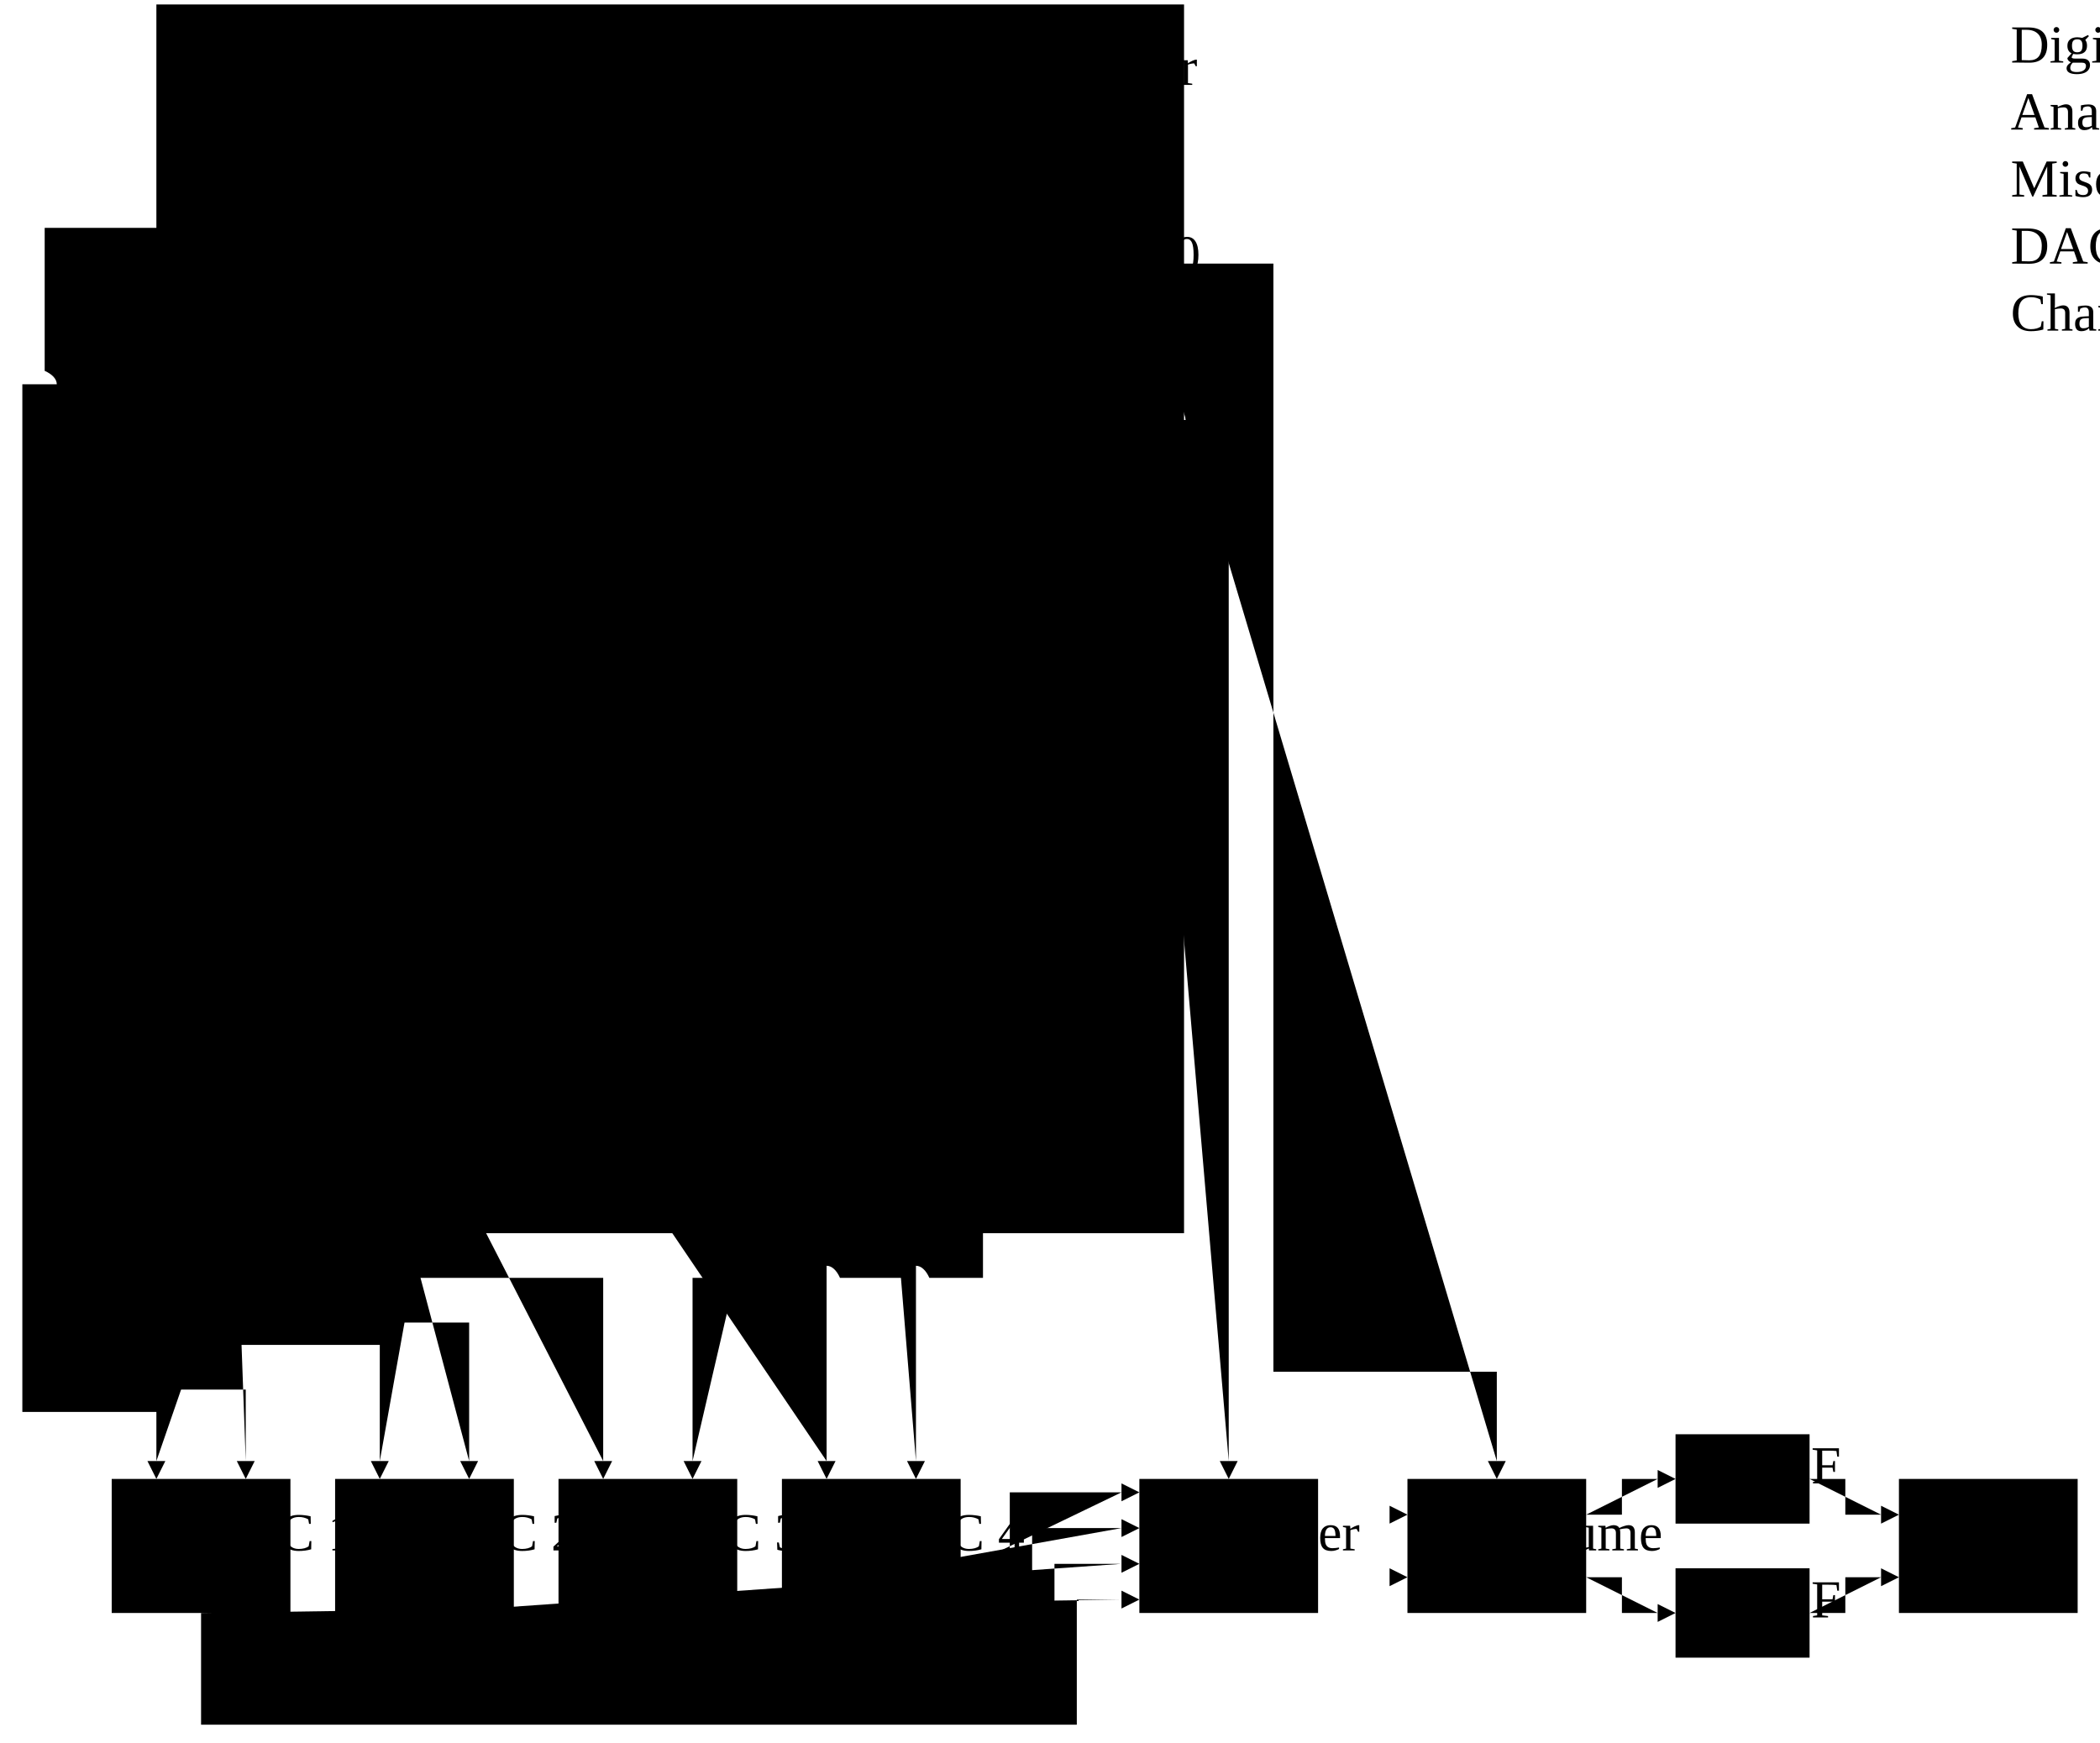
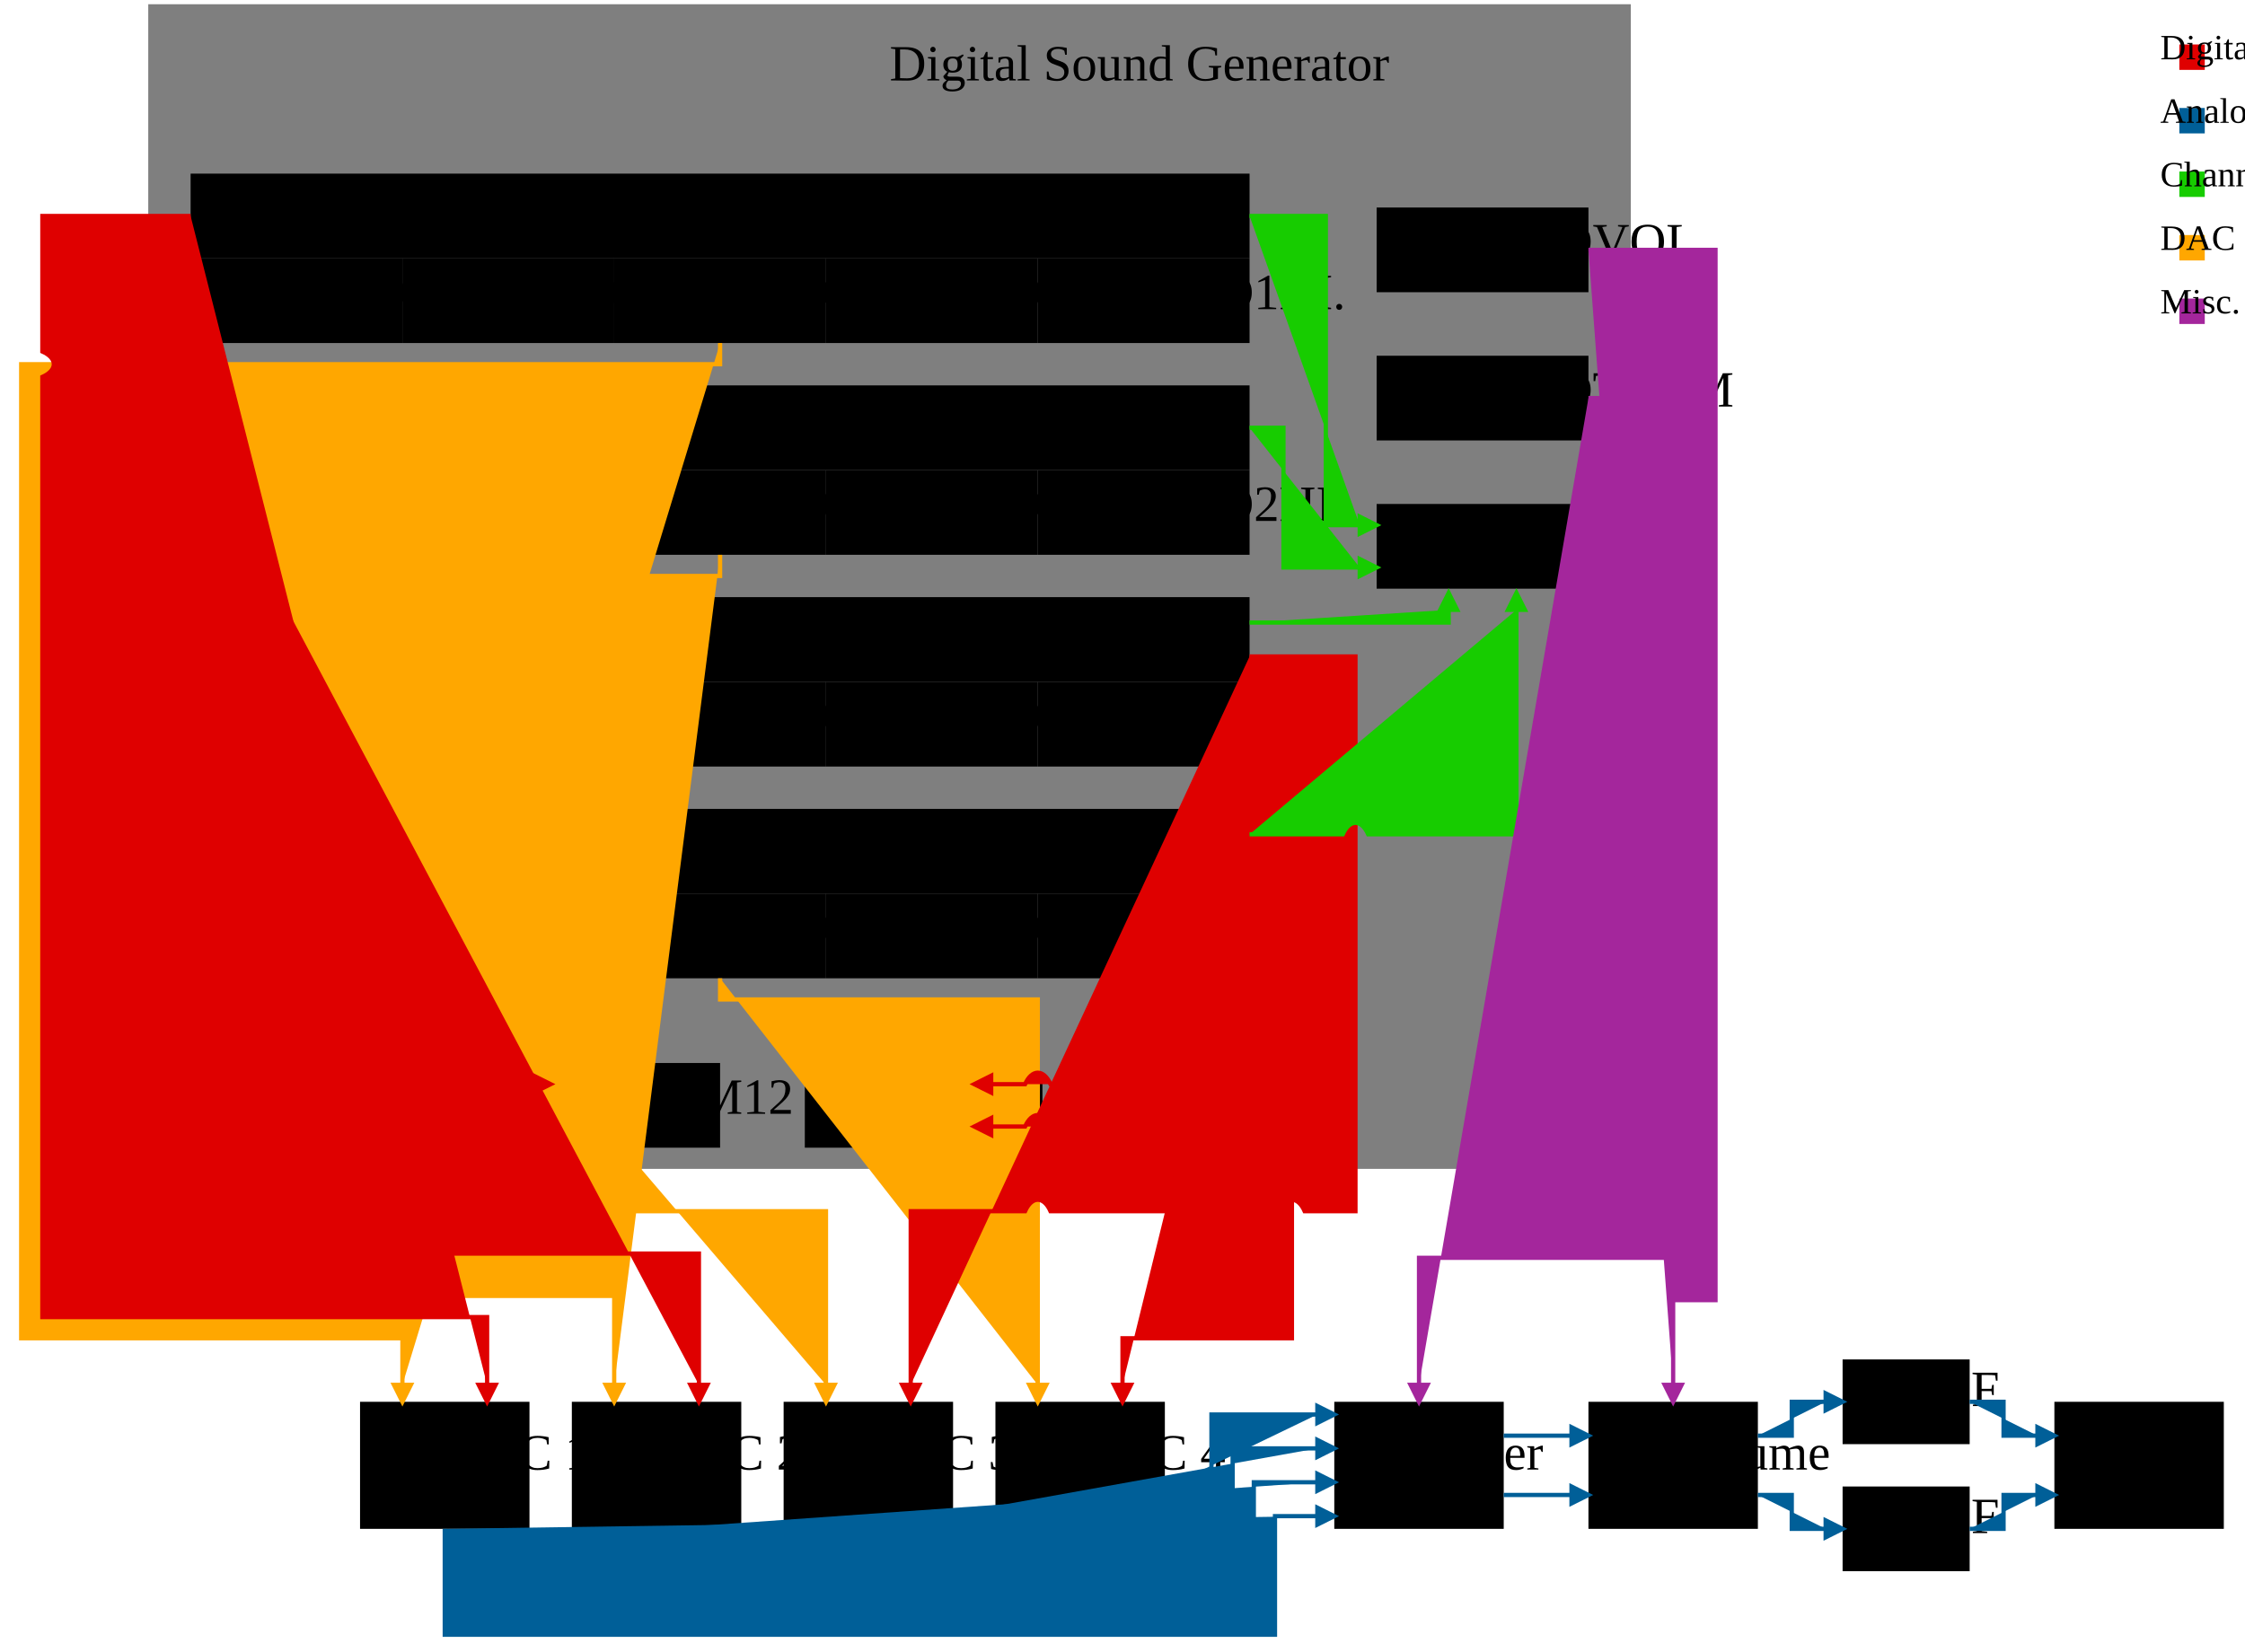
- <svg viewBox="115 99 470 390" preserveAspectRatio="xMidYMid meet">
+ <svg viewBox="55 99 530 390" preserveAspectRatio="xMidYMid meet">
  <defs>
-     <path d="M 0,-2              v 4              l 4,-2              z" id="arrow-head" />
+     <style>
+       #dsg { font-size: 1em; }
+       .digital   { stroke: #df0000; fill: #df0000; }
+       .analog    { stroke: #005f98; fill: #005f98; }
+       .misc_data { stroke: #a4269c; fill: #a4269c; }
+       .dac_ena   { stroke: #ffa700; fill: #ffa700; }
+       .ch_active { stroke: #17cc00; fill: #17cc00; }
+       .opa50 { opacity: .5; }
+       .fill50 { fill: var(--fg, #000); fill-opacity: .5; }
+       .tabnum { font-feature-settings: "tnum"; }
+       rect.legend { width: 5px; height: 5px; }
+       text.legend { font-size: .7em; }
+     </style>
+     <polygon points="0,-2 0,2 4,0" id="arrow-head" />
  </defs>
  <rect x="570" y="110" class="legend digital" />
  <text x="565" y="113" class="legend right">Digital waveform</text>
  <rect x="570" y="125" class="legend analog" />
  <text x="565" y="128" class="legend right">Analog waveform</text>
-   <rect x="570" y="140" class="legend misc_data" />
-   <text x="565" y="143" class="legend right">Misc. digital data</text>
+   <rect x="570" y="140" class="legend ch_active" />
+   <text x="565" y="143" class="legend right">Channel active flag</text>
  <rect x="570" y="155" class="legend dac_ena" />
  <text x="565" y="158" class="legend right">DAC enable flag</text>
-   <rect x="570" y="170" class="legend ch_active" />
-   <text x="565" y="173" class="legend right">Channel active flag</text>
-   <rect x="150" y="100" width="230" height="275" class="unfilled opa50" />
+   <rect x="570" y="170" class="legend misc_data" />
+   <text x="565" y="173" class="legend right">Misc. digital data</text>
+   <rect x="90" y="100" width="350" height="275" class="opa50" />
  <text x="265" y="118" id="dsg" class="centered">Digital Sound Generator</text>
-   <rect x="160" y="140" width="150" height="20" class="unfilled" />
-   <text x="235" y="151" class="centered tabnum">Channel 1</text>
-   <rect x="160" y="160" width="30" height="20" class="unfilled" />
-   <text x="175" y="172" class="centered tabnum">NR10</text>
-   <rect x="190" y="160" width="30" height="20" class="unfilled" />
-   <text x="205" y="172" class="centered tabnum">NR11</text>
-   <rect x="220" y="160" width="30" height="20" class="unfilled" />
-   <text x="235" y="172" class="centered tabnum">NR12</text>
-   <rect x="250" y="160" width="30" height="20" class="unfilled" />
-   <text x="265" y="172" class="centered tabnum">NR13</text>
-   <rect x="280" y="160" width="30" height="20" class="unfilled" />
-   <text x="295" y="172" class="centered tabnum">NR14</text>
-   <rect x="160" y="190" width="150" height="20" class="unfilled" />
-   <text x="235" y="201" class="centered tabnum">Channel 2</text>
-   <rect x="160" y="210" width="30" height="20" class="fill50" />
-   <rect x="190" y="210" width="30" height="20" class="unfilled" />
-   <text x="205" y="222" class="centered tabnum">NR21</text>
-   <rect x="220" y="210" width="30" height="20" class="unfilled" />
-   <text x="235" y="222" class="centered tabnum">NR22</text>
-   <rect x="250" y="210" width="30" height="20" class="unfilled" />
-   <text x="265" y="222" class="centered tabnum">NR23</text>
-   <rect x="280" y="210" width="30" height="20" class="unfilled" />
-   <text x="295" y="222" class="centered tabnum">NR24</text>
-   <rect x="160" y="240" width="150" height="20" class="unfilled" />
-   <text x="235" y="251" class="centered tabnum">Channel 3</text>
-   <rect x="160" y="260" width="30" height="20" class="unfilled" />
-   <text x="175" y="272" class="centered tabnum">NR30</text>
-   <rect x="190" y="260" width="30" height="20" class="unfilled" />
-   <text x="205" y="272" class="centered tabnum">NR31</text>
-   <rect x="220" y="260" width="30" height="20" class="unfilled" />
-   <text x="235" y="272" class="centered tabnum">NR32</text>
-   <rect x="250" y="260" width="30" height="20" class="unfilled" />
-   <text x="265" y="272" class="centered tabnum">NR33</text>
-   <rect x="280" y="260" width="30" height="20" class="unfilled" />
-   <text x="295" y="272" class="centered tabnum">NR34</text>
-   <rect x="160" y="290" width="150" height="20" class="unfilled" />
-   <text x="235" y="301" class="centered tabnum">Channel 4</text>
-   <rect x="160" y="310" width="30" height="20" class="fill50" />
-   <rect x="190" y="310" width="30" height="20" class="unfilled" />
-   <text x="205" y="322" class="centered tabnum">NR41</text>
-   <rect x="220" y="310" width="30" height="20" class="unfilled" />
-   <text x="235" y="322" class="centered tabnum">NR42</text>
-   <rect x="250" y="310" width="30" height="20" class="unfilled" />
-   <text x="265" y="322" class="centered tabnum">NR43</text>
-   <rect x="280" y="310" width="30" height="20" class="unfilled" />
-   <text x="295" y="322" class="centered tabnum">NR44</text>
-   <rect x="340" y="148" width="30" height="20" class="unfilled" />
-   <text x="355" y="160" class="centered tabnum">NR50</text>
-   <rect x="340" y="183" width="30" height="20" class="unfilled" />
-   <text x="355" y="195" class="centered tabnum">NR51</text>
-   <rect x="340" y="218" width="30" height="20" class="unfilled" />
-   <text x="355" y="230" class="centered tabnum">NR52</text>
-   <rect x="185" y="350" width="40" height="20" class="unfilled" />
+   <rect x="100" y="140" width="250" height="20" />
+   <text x="225" y="151" class="centered tabnum">Channel 1</text>
+   <rect x="100" y="160" width="50" height="20" />
+   <text x="125" y="172" class="centered tabnum">AUD1SW.</text>
+   <rect x="150" y="160" width="50" height="20" />
+   <text x="175" y="172" class="centered tabnum">AUD1LEN</text>
+   <rect x="200" y="160" width="50" height="20" />
+   <text x="225" y="172" class="centered tabnum">AUD1ENV</text>
+   <rect x="250" y="160" width="50" height="20" />
+   <text x="275" y="172" class="centered tabnum">AUD1LOW</text>
+   <rect x="300" y="160" width="50" height="20" />
+   <text x="325" y="172" class="centered tabnum">AUD1HI.</text>
+   <rect x="100" y="190" width="250" height="20" />
+   <text x="225" y="201" class="centered tabnum">Channel 2</text>
+   <rect x="100" y="210" width="50" height="20" class="fill50" />
+   <rect x="150" y="210" width="50" height="20" />
+   <text x="175" y="222" class="centered tabnum">AUD2LEN</text>
+   <rect x="200" y="210" width="50" height="20" />
+   <text x="225" y="222" class="centered tabnum">AUD2ENV</text>
+   <rect x="250" y="210" width="50" height="20" />
+   <text x="275" y="222" class="centered tabnum">AUD2LOW</text>
+   <rect x="300" y="210" width="50" height="20" />
+   <text x="325" y="222" class="centered tabnum">AUD2HI.</text>
+   <rect x="100" y="240" width="250" height="20" />
+   <text x="225" y="251" class="centered tabnum">Channel 3</text>
+   <rect x="100" y="260" width="50" height="20" />
+   <text x="125" y="272" class="centered tabnum">AUD3ENA</text>
+   <rect x="150" y="260" width="50" height="20" />
+   <text x="175" y="272" class="centered tabnum">AUD3LEN</text>
+   <rect x="200" y="260" width="50" height="20" />
+   <text x="225" y="272" class="centered tabnum">AUD3LEV.</text>
+   <rect x="250" y="260" width="50" height="20" />
+   <text x="275" y="272" class="centered tabnum">AUD3LOW</text>
+   <rect x="300" y="260" width="50" height="20" />
+   <text x="325" y="272" class="centered tabnum">AUD3HI.</text>
+   <rect x="100" y="290" width="250" height="20" />
+   <text x="225" y="301" class="centered tabnum">Channel 4</text>
+   <rect x="100" y="310" width="50" height="20" class="fill50" />
+   <rect x="150" y="310" width="50" height="20" />
+   <text x="175" y="322" class="centered tabnum">AUD4LEN</text>
+   <rect x="200" y="310" width="50" height="20" />
+   <text x="225" y="322" class="centered tabnum">AUD4ENV</text>
+   <rect x="250" y="310" width="50" height="20" />
+   <text x="275" y="322" class="centered tabnum">AUD4POL.</text>
+   <rect x="300" y="310" width="50" height="20" />
+   <text x="325" y="322" class="centered tabnum">AUD4GO</text>
+   <rect x="380" y="148" width="50" height="20" />
+   <text x="405" y="160" class="centered tabnum">AUDVOL</text>
+   <rect x="380" y="183" width="50" height="20" />
+   <text x="405" y="195" class="centered tabnum">AUDTERM</text>
+   <rect x="380" y="218" width="50" height="20" />
+   <text x="405" y="230" class="centered tabnum">AUDENA</text>
+   <rect x="185" y="350" width="40" height="20" />
  <text x="205" y="362" class="centered tabnum">PCM12</text>
-   <rect x="245" y="350" width="40" height="20" class="unfilled" />
+   <rect x="245" y="350" width="40" height="20" />
  <text x="265" y="362" class="centered tabnum">PCM34</text>
-   <rect x="140" y="430" width="40" height="30" class="unfilled" />
+   <rect x="140" y="430" width="40" height="30" />
  <text x="160" y="446" class="centered tabnum">DAC 1</text>
-   <rect x="190" y="430" width="40" height="30" class="unfilled" />
+   <rect x="190" y="430" width="40" height="30" />
  <text x="210" y="446" class="centered tabnum">DAC 2</text>
-   <rect x="240" y="430" width="40" height="30" class="unfilled" />
+   <rect x="240" y="430" width="40" height="30" />
  <text x="260" y="446" class="centered tabnum">DAC 3</text>
-   <rect x="290" y="430" width="40" height="30" class="unfilled" />
+   <rect x="290" y="430" width="40" height="30" />
  <text x="310" y="446" class="centered tabnum">DAC 4</text>
-   <rect x="370" y="430" width="40" height="30" class="unfilled" />
+   <rect x="370" y="430" width="40" height="30" />
  <text x="390" y="446" class="centered tabnum">Mixer</text>
-   <rect x="430" y="430" width="40" height="30" class="unfilled" />
+   <rect x="430" y="430" width="40" height="30" />
  <text x="450" y="446" class="centered tabnum">Volume</text>
-   <rect x="490" y="420" width="30" height="20" class="unfilled" />
+   <rect x="490" y="420" width="30" height="20" />
  <text x="505" y="431" class="centered tabnum">HPF</text>
-   <rect x="490" y="450" width="30" height="20" class="unfilled" />
+   <rect x="490" y="450" width="30" height="20" />
  <text x="505" y="461" class="centered tabnum">HPF</text>
-   <rect x="540" y="430" width="40" height="30" class="unfilled" />
+   <rect x="540" y="430" width="40" height="30" />
  <text x="560" y="446" class="centered tabnum">Out</text>
-   <path d="M 235,180            v 5            h -115            v 230            h 30            v 11" class="dac_ena unfilled" />
+   <polyline class="dac_ena" points="225,180 225,185 60,185 60,415 150,415 150,426" />
  <use x="150" y="426" href="#arrow-head" class="dac_ena" transform="rotate(90,150,426)" />
-   <path d="M 235,230            v 5            h -100            v 165            h 65            v 26" class="dac_ena unfilled" />
+   <polyline class="dac_ena" points="225,230 225,235 75,235 75,405 200,405 200,426" />
  <use x="200" y="426" href="#arrow-head" class="dac_ena" transform="rotate(90,200,426)" />
-   <path d="M 175,280            v 5            h -20            v 100            h 95            v 41" class="dac_ena unfilled" />
+   <polyline class="dac_ena" points="125,280 125,285 95,285 95,385 250,385 250,426" />
  <use x="250" y="426" href="#arrow-head" class="dac_ena" transform="rotate(90,250,426)" />
-   <path d="M 235,330            v 5            h 65            v 91" class="dac_ena unfilled" />
+   <polyline class="dac_ena" points="225,330 225,335 300,335 300,426" />
  <use x="300" y="426" href="#arrow-head" class="dac_ena" transform="rotate(90,300,426)" />
-   <path d="M 160,150            h -35            v 32            a 8 4 0 0 1 0,6            v 222            h 45            v 16" class="digital unfilled" />
+   <path d="M100,150 h-35 v32 a8 4 0 0 1 0,6 v222 h105 v16" class="digital" />
  <use x="170" y="426" href="#arrow-head" class="digital" transform="rotate(90,170,426)" />
-   <path d="M 181,355            h -23            a 4 8 0 0 0 -6,0            h -14            a 4 8 0 0 0 -6,0            h -7" class="digital unfilled" />
+   <path d="M181,355 h-83 a4 8 0 0 0 -6,0 h-14 a4 8 0 0 0 -6,0 h-7" class="digital" />
  <use x="181" y="355" href="#arrow-head" class="digital" />
-   <path d="M 160,200            h -20            v 32            a 8 4 0 0 1 0,6            v 114            a 8 4 0 0 1 0,6            v 37            h 80            v 31" class="digital unfilled" />
+   <path d="M100,200 h-20 v32 a8 4 0 0 1 0,6 v114 a8 4 0 0 1 0,6 v37 h140 v31" class="digital" />
  <use x="220" y="426" href="#arrow-head" class="digital" transform="rotate(90,220,426)" />
-   <path d="M 181,365            h -23            a 4 8 0 0 0 -6,0            h -12" class="digital unfilled" />
+   <path d="M181,365 h-83 a4 8 0 0 0 -6,0 h-12" class="digital" />
  <use x="181" y="365" href="#arrow-head" class="digital" />
-   <path d="M 310,254            h 25            v 131            h -12            a 4 8 0 0 0 -6,0            h -14            a 4 8 0 0 0 -6,0            h -27            v 41" class="digital unfilled" />
+   <path d="M350,254 h25 v131 h-12 a4 8 0 0 0 -6,0 h-54 a4 8 0 0 0 -6,0 h-27 v41" class="digital" />
  <use x="270" y="426" href="#arrow-head" class="digital" transform="rotate(90,270,426)" />
-   <path d="M 289,355            h 8            a 4 8 0 0 1 6,0            h 14            a 4 8 0 0 1 6,0            h 12" class="digital unfilled" />
+   <path d="M289,355 h8 a4 8 0 0 1 6,0 h54 a4 8 0 0 1 6,0 h12" class="digital" />
  <use x="289" y="355" href="#arrow-head" class="digital" transform="rotate(-180,289,355)" />
-   <path d="M 310,304            h 10            v 122" class="digital unfilled" />
+   <polyline class="digital" points="350,304 360,304 360,415 320,415 320,426" />
  <use x="320" y="426" href="#arrow-head" class="digital" transform="rotate(90,320,426)" />
-   <path d="M 289,365            h 8            a 4 8 0 0 1 6,0            h 17" class="digital unfilled" />
+   <path d="M289,365 h8 a4 8 0 0 1 6,0 h57" class="digital" />
  <use x="289" y="365" href="#arrow-head" class="digital" transform="rotate(-180,289,365)" />
-   <path d="M 310,150            h 18            v 73            h 8" class="ch_active unfilled" />
-   <use x="336" y="223" href="#arrow-head" class="ch_active" />
-   <path d="M 310,200            h 8            v 33            h 18" class="ch_active unfilled" />
-   <use x="336" y="233" href="#arrow-head" class="ch_active" />
-   <path d="M 310,246            h 40            v -3" class="ch_active unfilled" />
-   <use x="350" y="243" href="#arrow-head" class="ch_active" transform="rotate(-90,350,243)" />
-   <path d="M 310,296            h 22            a 4 8 0 0 1 6,0            h 22            v -53" class="ch_active unfilled" />
-   <use x="360" y="243" href="#arrow-head" class="ch_active" transform="rotate(-90,360,243)" />
-   <path d="M 310,460            v 10            h 31            v -37            h 25" class="analog unfilled" />
+   <polyline class="ch_active" points="350,150 368,150 368,223 376,223" />
+   <use x="376" y="223" href="#arrow-head" class="ch_active" />
+   <polyline class="ch_active" points="350,200 358,200 358,233 376,233" />
+   <use x="376" y="233" href="#arrow-head" class="ch_active" />
+   <polyline class="ch_active" points="350,246 397,246 397,243" />
+   <use x="397" y="243" href="#arrow-head" class="ch_active" transform="rotate(-90,397,243)" />
+   <path d="M350,296 h22 a4 8 0 0 1 6,0 h35 v-53" class="ch_active" />
+   <use x="413" y="243" href="#arrow-head" class="ch_active" transform="rotate(-90,413,243)" />
+   <polyline class="analog" points="310,460 310,470 341,470 341,433 366,433" />
  <use x="366" y="433" href="#arrow-head" class="analog" />
-   <path d="M 260,460            v 15            h 86            v -34            h 20" class="analog unfilled" />
+   <polyline class="analog" points="260,460 260,475 346,475 346,441 366,441" />
  <use x="366" y="441" href="#arrow-head" class="analog" />
-   <path d="M 210,460            v 20            h 141            v -31            h 15" class="analog unfilled" />
+   <polyline class="analog" points="210,460 210,480 351,480 351,449 366,449" />
  <use x="366" y="449" href="#arrow-head" class="analog" />
-   <path d="M 160,460            v 25            h 196            v -28            h 10" class="analog unfilled" />
+   <polyline class="analog" points="160,460 160,485 356,485 356,457 366,457" />
  <use x="366" y="457" href="#arrow-head" class="analog" />
-   <path d="M 410,438            h 16" class="analog unfilled" />
+   <line class="analog" x1="410" y1="438" x2="426" y2="438" />
  <use x="426" y="438" href="#arrow-head" class="analog" />
-   <path d="M 410,452            h 16" class="analog unfilled" />
+   <line class="analog" x1="410" y1="452" x2="426" y2="452" />
  <use x="426" y="452" href="#arrow-head" class="analog" />
-   <path d="M 470,438            h 8            v -8            h 8" class="analog unfilled" />
+   <polyline class="analog" points="470,438 478,438 478,430 486,430" />
  <use x="486" y="430" href="#arrow-head" class="analog" />
-   <path d="M 470,452            h 8            v 8            h 8" class="analog unfilled" />
+   <polyline class="analog" points="470,452 478,452 478,460 486,460" />
  <use x="486" y="460" href="#arrow-head" class="analog" />
-   <path d="M 520,430            h 8            v 8            h 8" class="analog unfilled" />
+   <polyline class="analog" points="520,430 528,430 528,438 536,438" />
  <use x="536" y="438" href="#arrow-head" class="analog" />
-   <path d="M 520,460            h 8            v -8            h 8" class="analog unfilled" />
+   <polyline class="analog" points="520,460 528,460 528,452 536,452" />
  <use x="536" y="452" href="#arrow-head" class="analog" />
-   <path d="M 370,193            h 20            v 233" class="misc_data unfilled" />
+   <polyline class="misc_data" points="430,193 450,193 450,396 390,396 390,426" />
  <use x="390" y="426" href="#arrow-head" class="misc_data" transform="rotate(90,390,426)" />
-   <path d="M 370,158            h 30            v 248            h 50            v 20" class="misc_data unfilled" />
+   <polyline class="misc_data" points="430,158 460,158 460,406 450,406 450,426" />
  <use x="450" y="426" href="#arrow-head" class="misc_data" transform="rotate(90,450,426)" />
</svg>
